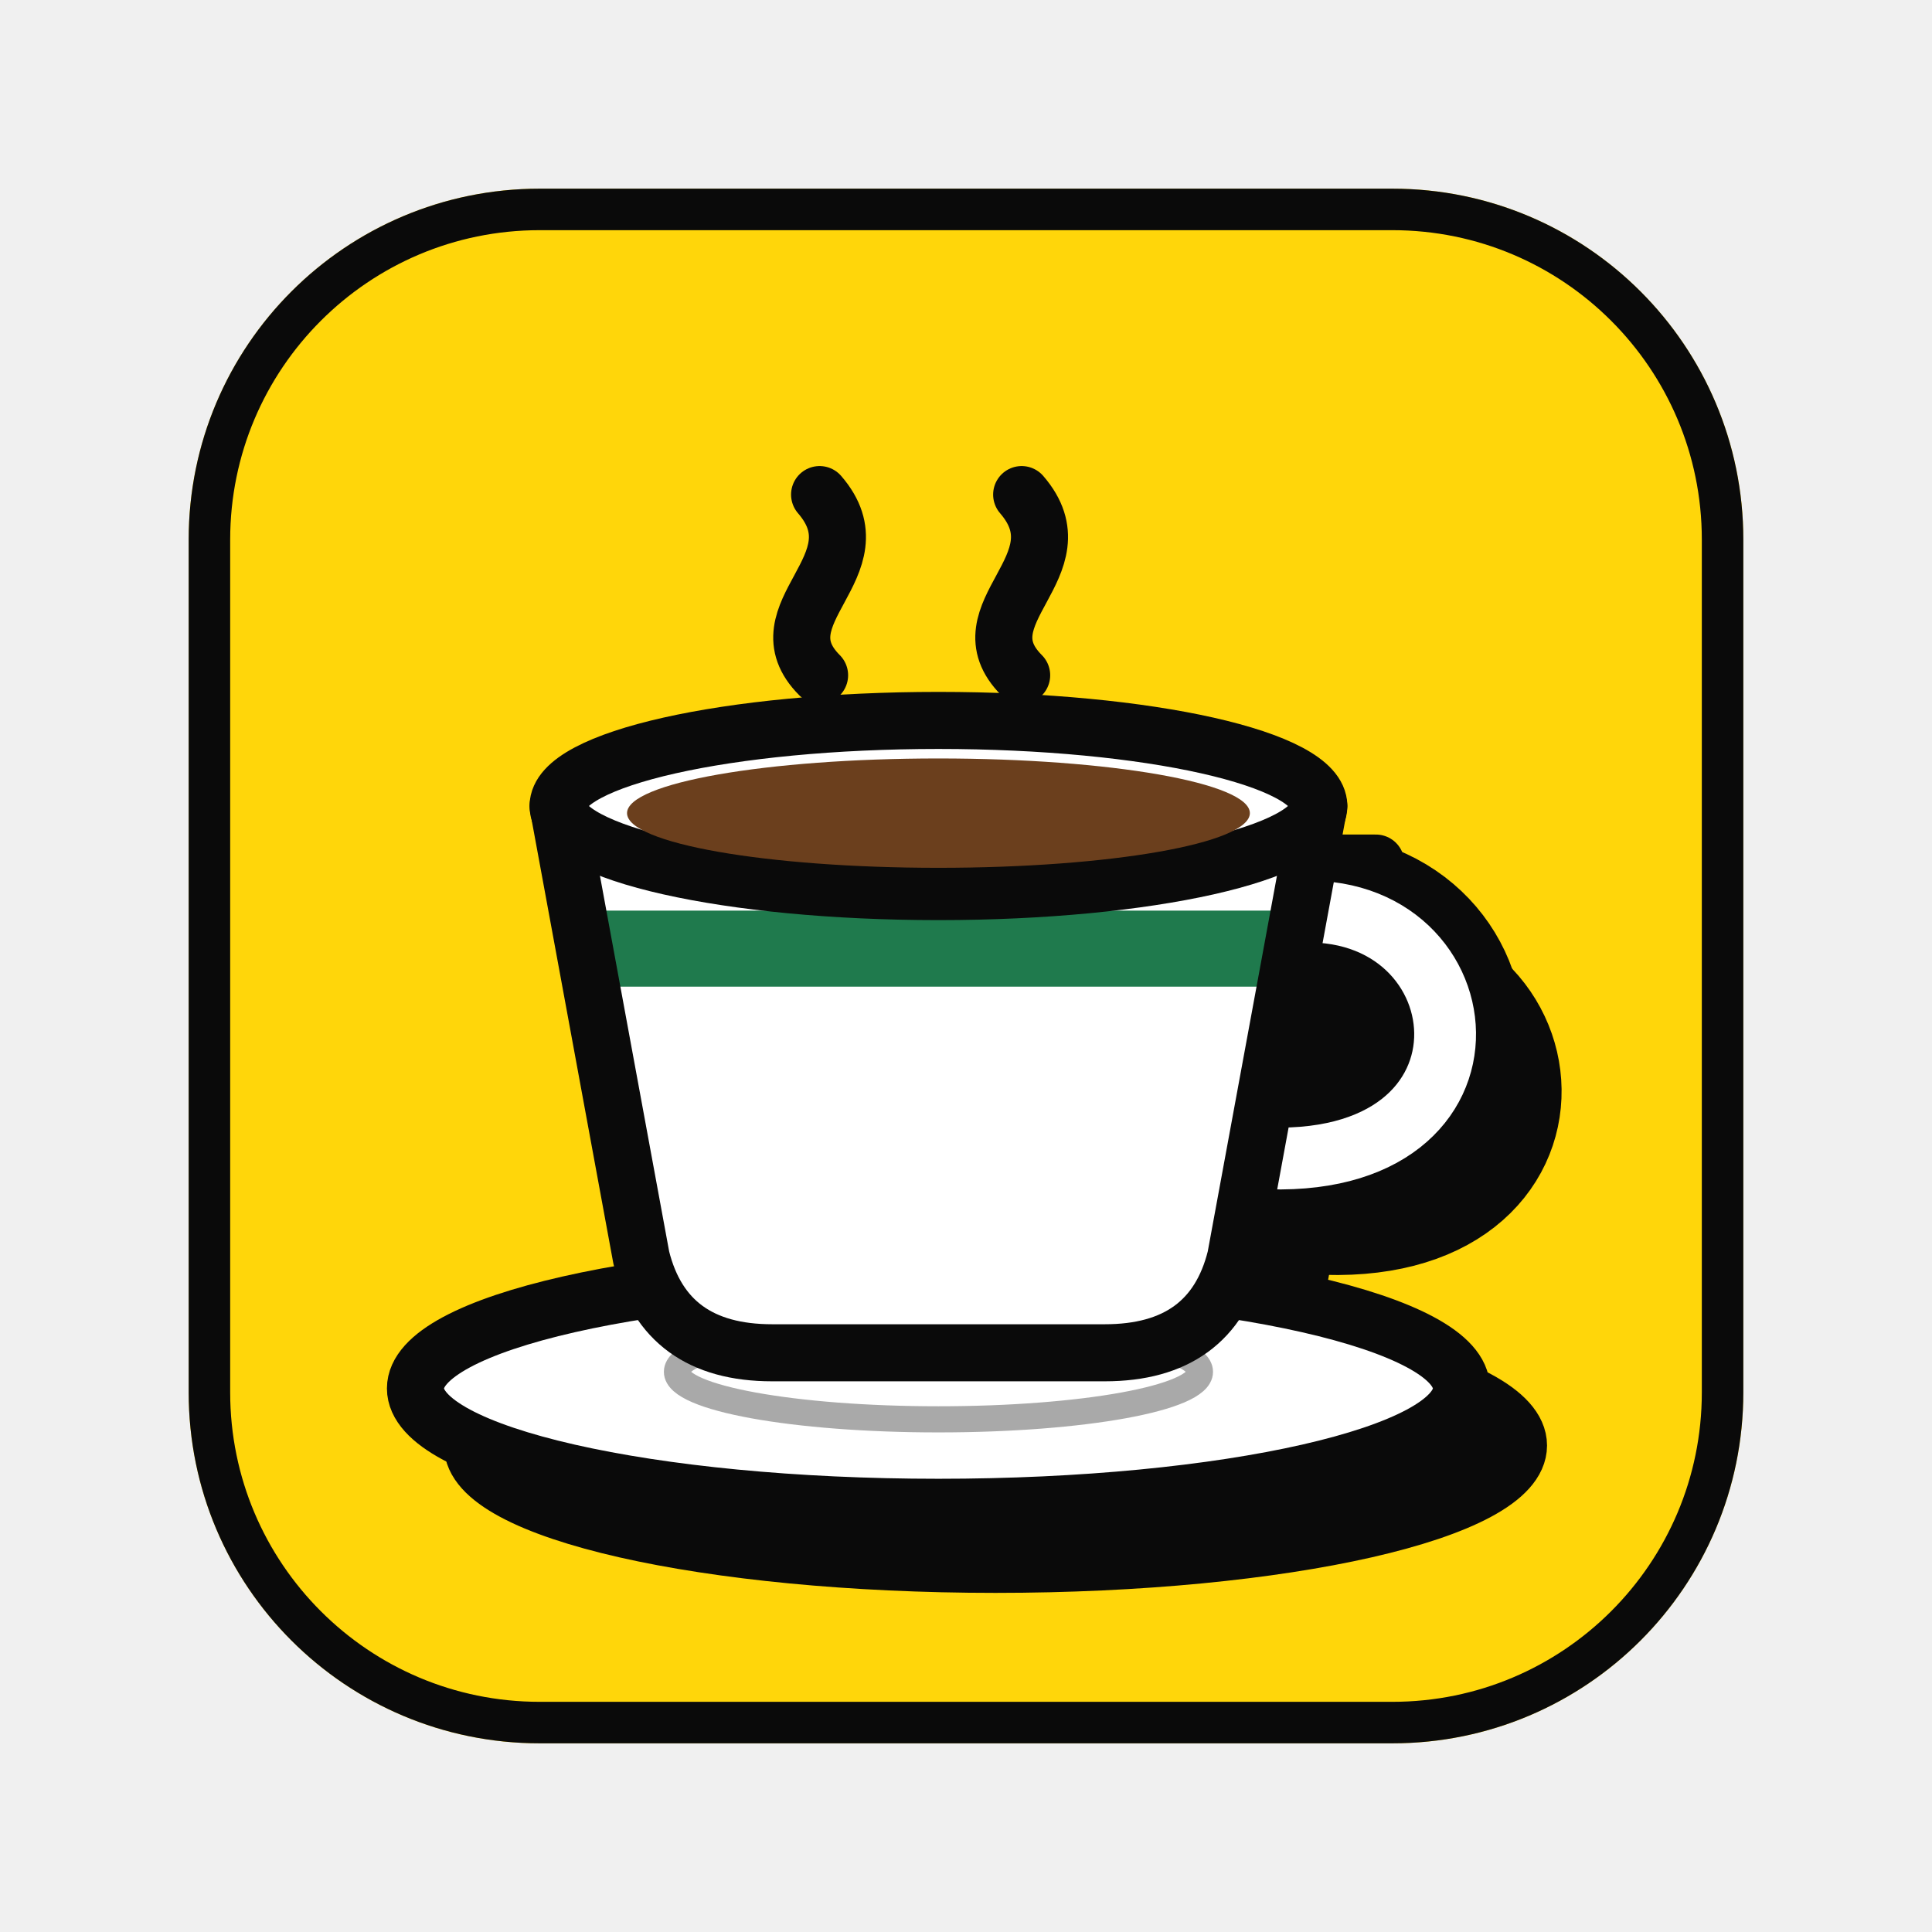
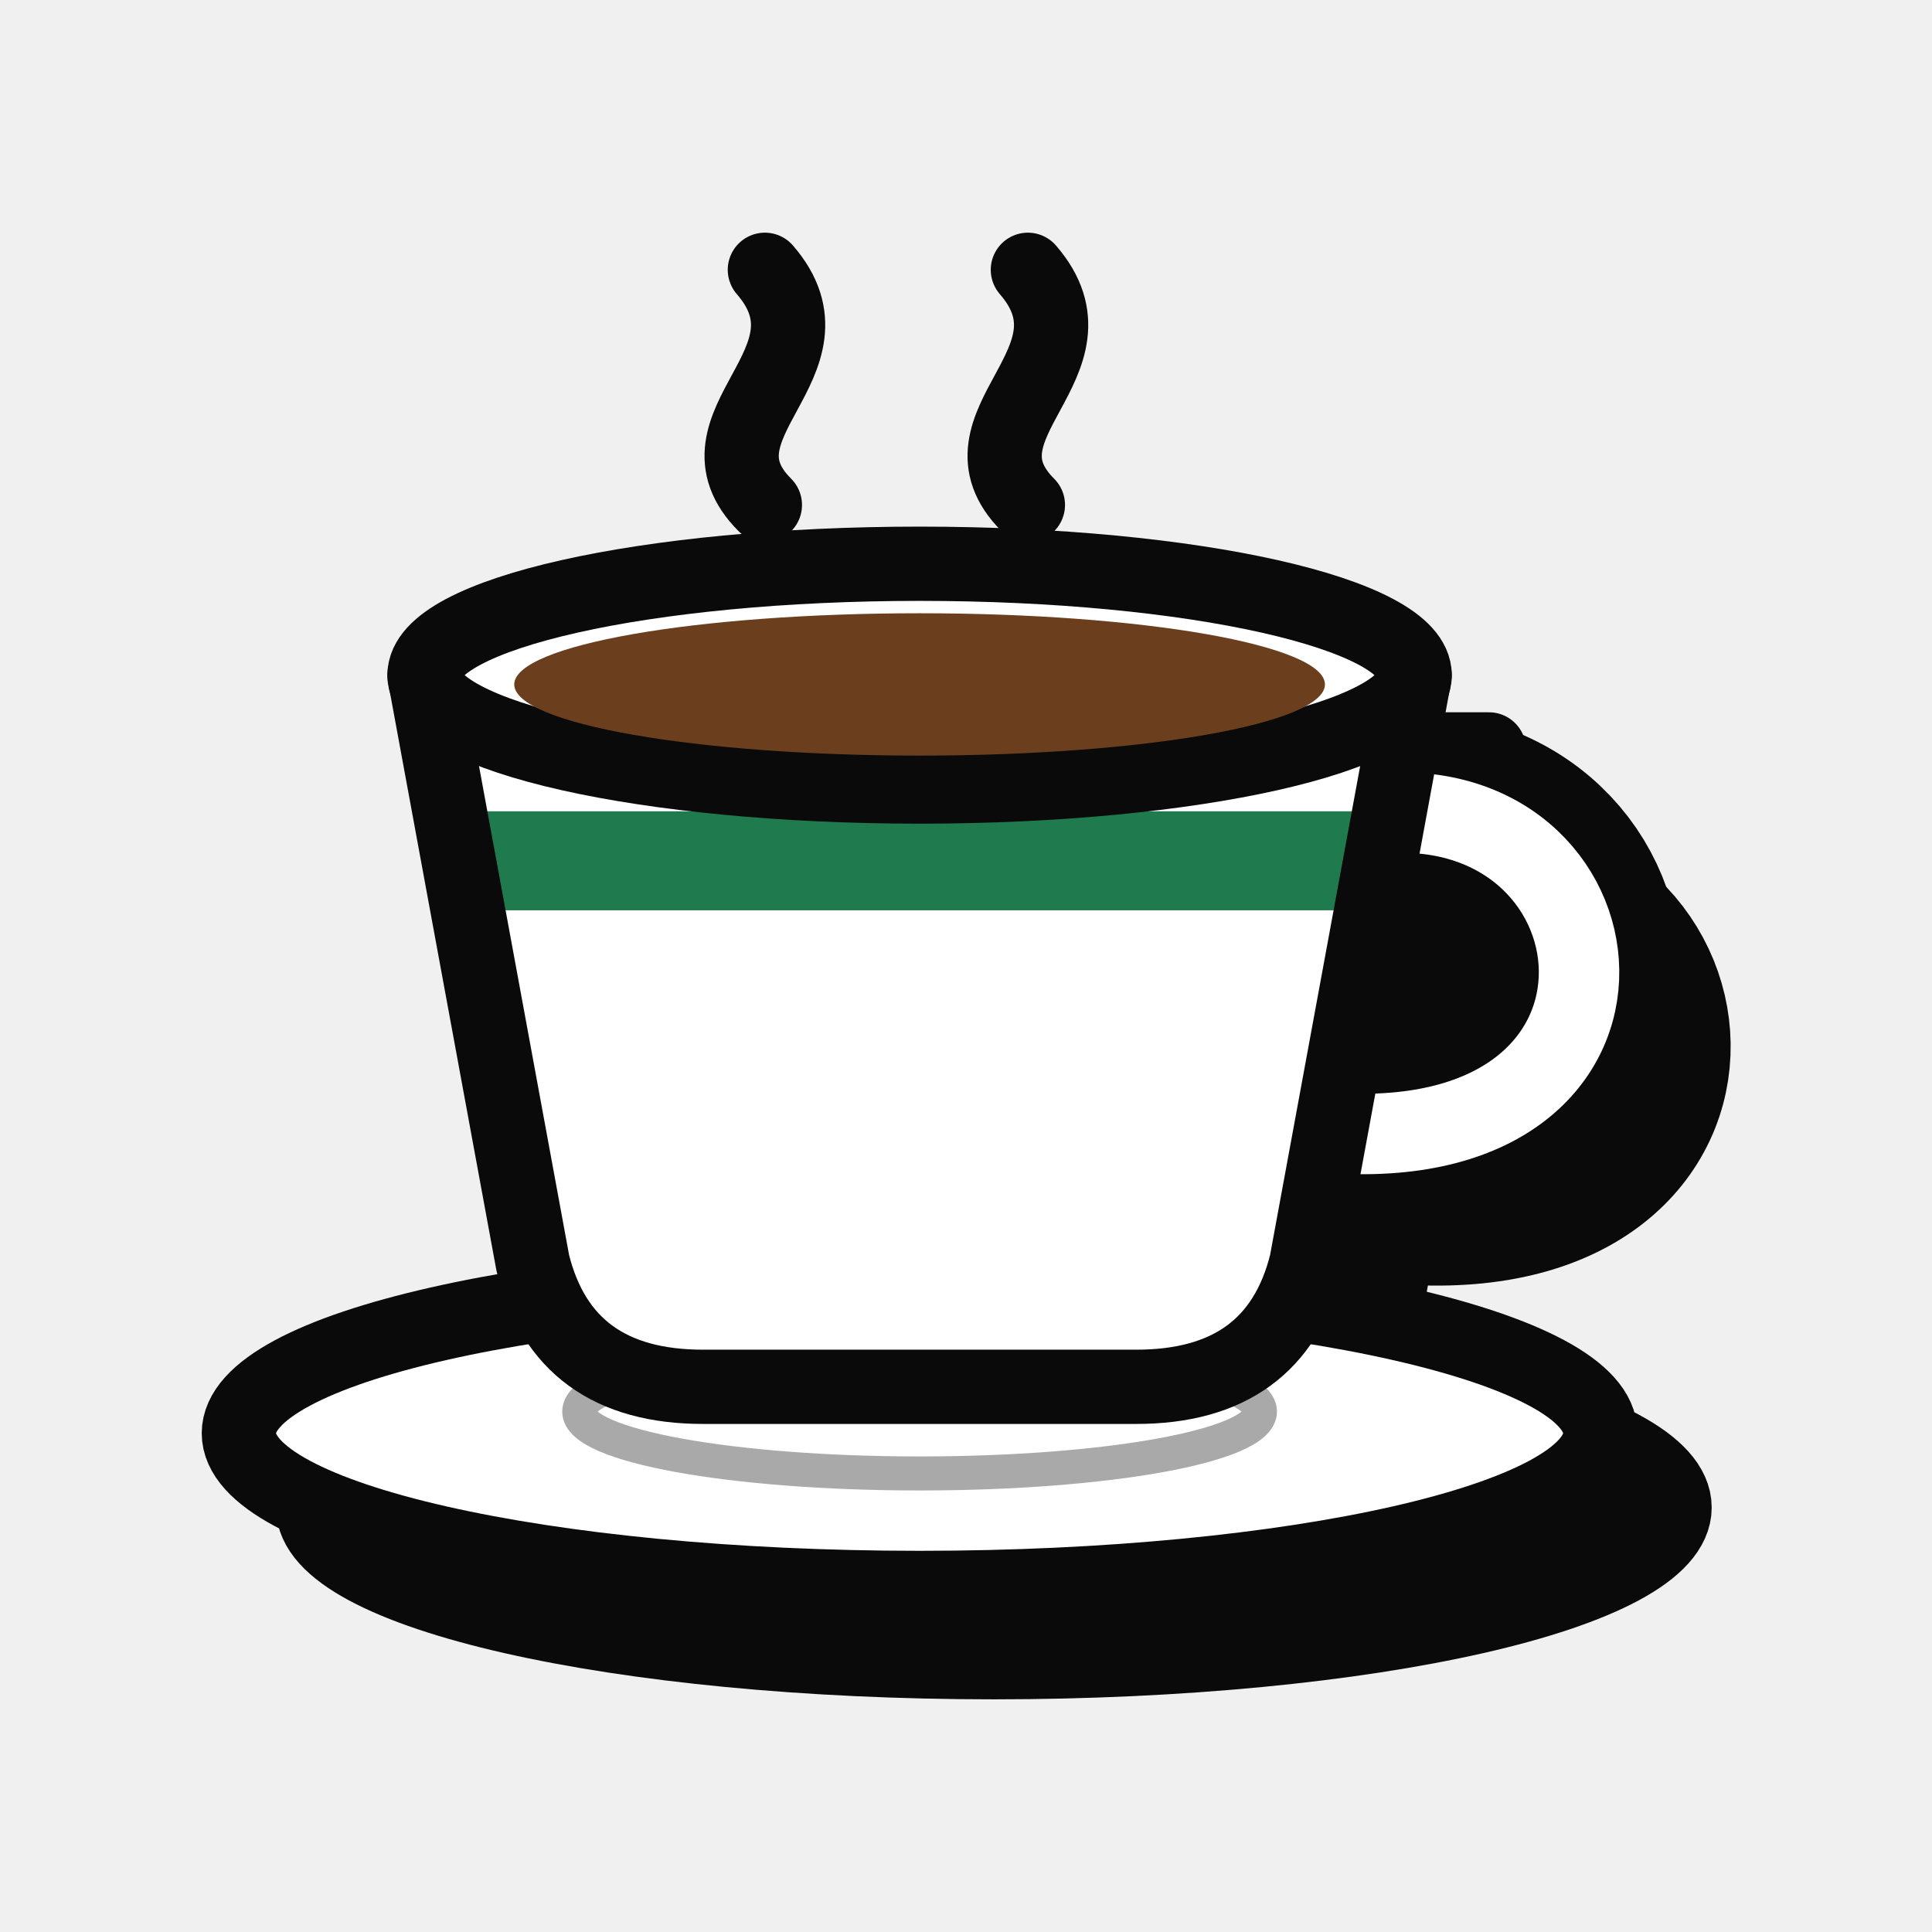
<svg xmlns="http://www.w3.org/2000/svg" viewBox="0 0 1024 1024" width="1024" height="1024">
-   <rect x="100" y="100" width="824" height="824" rx="186" fill="#ffd60a" />
-   <g transform="translate(510 528) scale(12.6) translate(-31 -29)" stroke-linejoin="round" stroke-linecap="round">
+   <g transform="translate(512 512) scale(16.4) translate(-31.5 -30.4)" stroke-linejoin="round" stroke-linecap="round">
    <g transform="translate(2.4 2.4)" fill="#0a0a0a" stroke="#0a0a0a" stroke-width="2.4">
      <ellipse cx="30" cy="45.5" rx="22" ry="5" />
      <path d="M14 21 L17.5 40 Q18.5 44 23 44 L37 44 Q41.5 44 42.5 40 L46 21 Z" />
      <path d="M44.6 25.5 C53 24.5 54.5 36.5 43.4 35.8" fill="none" stroke-width="5" />
    </g>
    <ellipse cx="30" cy="45.5" rx="22" ry="5" fill="#ffffff" stroke="#0a0a0a" stroke-width="2.4" />
    <ellipse cx="30" cy="44.8" rx="11" ry="2" fill="none" stroke="#0a0a0a" stroke-width="1.1" opacity="0.35" />
    <path d="M44.6 25.5 C53 24.5 54.5 36.5 43.4 35.8" fill="none" stroke="#0a0a0a" stroke-width="6.6" />
    <path d="M44.6 25.5 C53 24.5 54.5 36.5 43.4 35.8" fill="none" stroke="#ffffff" stroke-width="2.6" />
    <path d="M14 21 L17.5 40 Q18.5 44 23 44 L37 44 Q41.5 44 42.5 40 L46 21 Z" fill="#ffffff" />
    <path d="M15.9 25.4 L44.1 25.4 L43.55 28.6 L16.45 28.6 Z" fill="#1f7a4d" />
    <path d="M14 21 L17.5 40 Q18.5 44 23 44 L37 44 Q41.5 44 42.5 40 L46 21 Z" fill="none" stroke="#0a0a0a" stroke-width="2.4" />
    <ellipse cx="30" cy="21" rx="16" ry="3.6" fill="#ffffff" stroke="#0a0a0a" stroke-width="2.4" />
    <ellipse cx="30" cy="21.3" rx="13.1" ry="2.3" fill="#6b3f1d" />
    <path d="M25 15.5 c-2.6 -2.6 2.6 -4.6 0 -7.6 M33.5 15.5 c-2.6 -2.6 2.6 -4.6 0 -7.6" fill="none" stroke="#0a0a0a" stroke-width="2.4" />
  </g>
-   <rect x="111" y="111" width="802" height="802" rx="175" fill="none" stroke="#0a0a0a" stroke-width="22" />
</svg>
